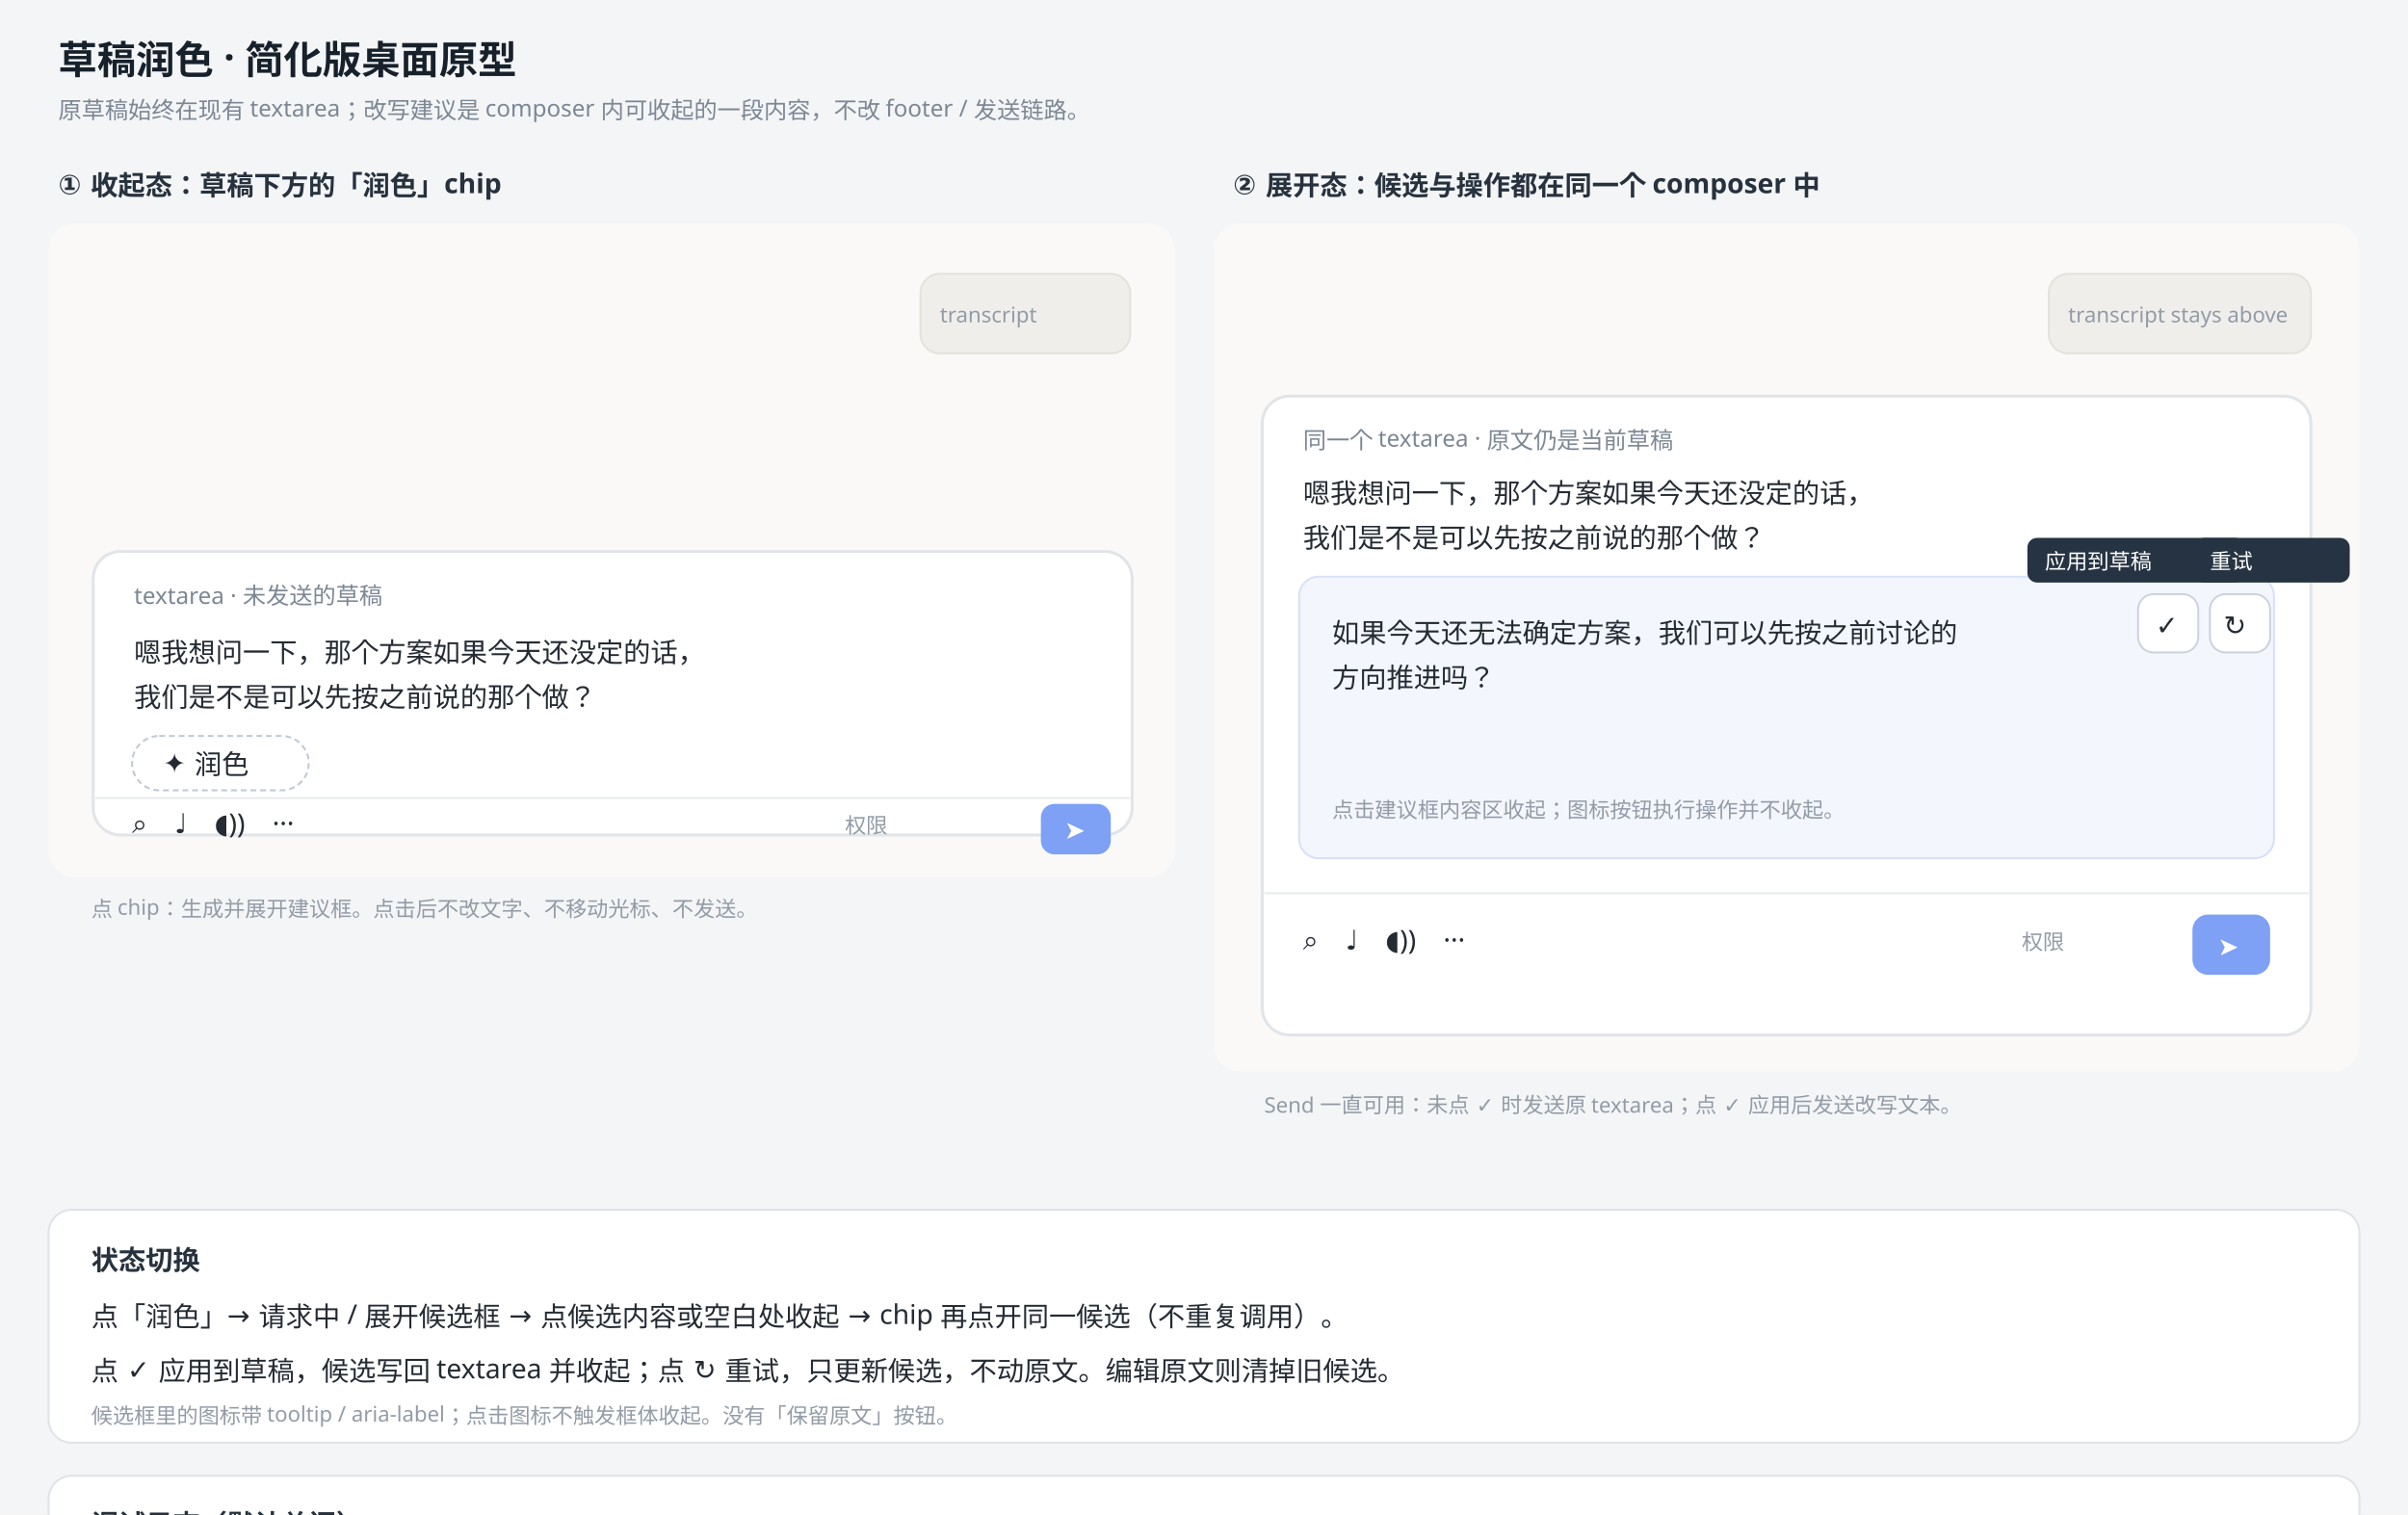
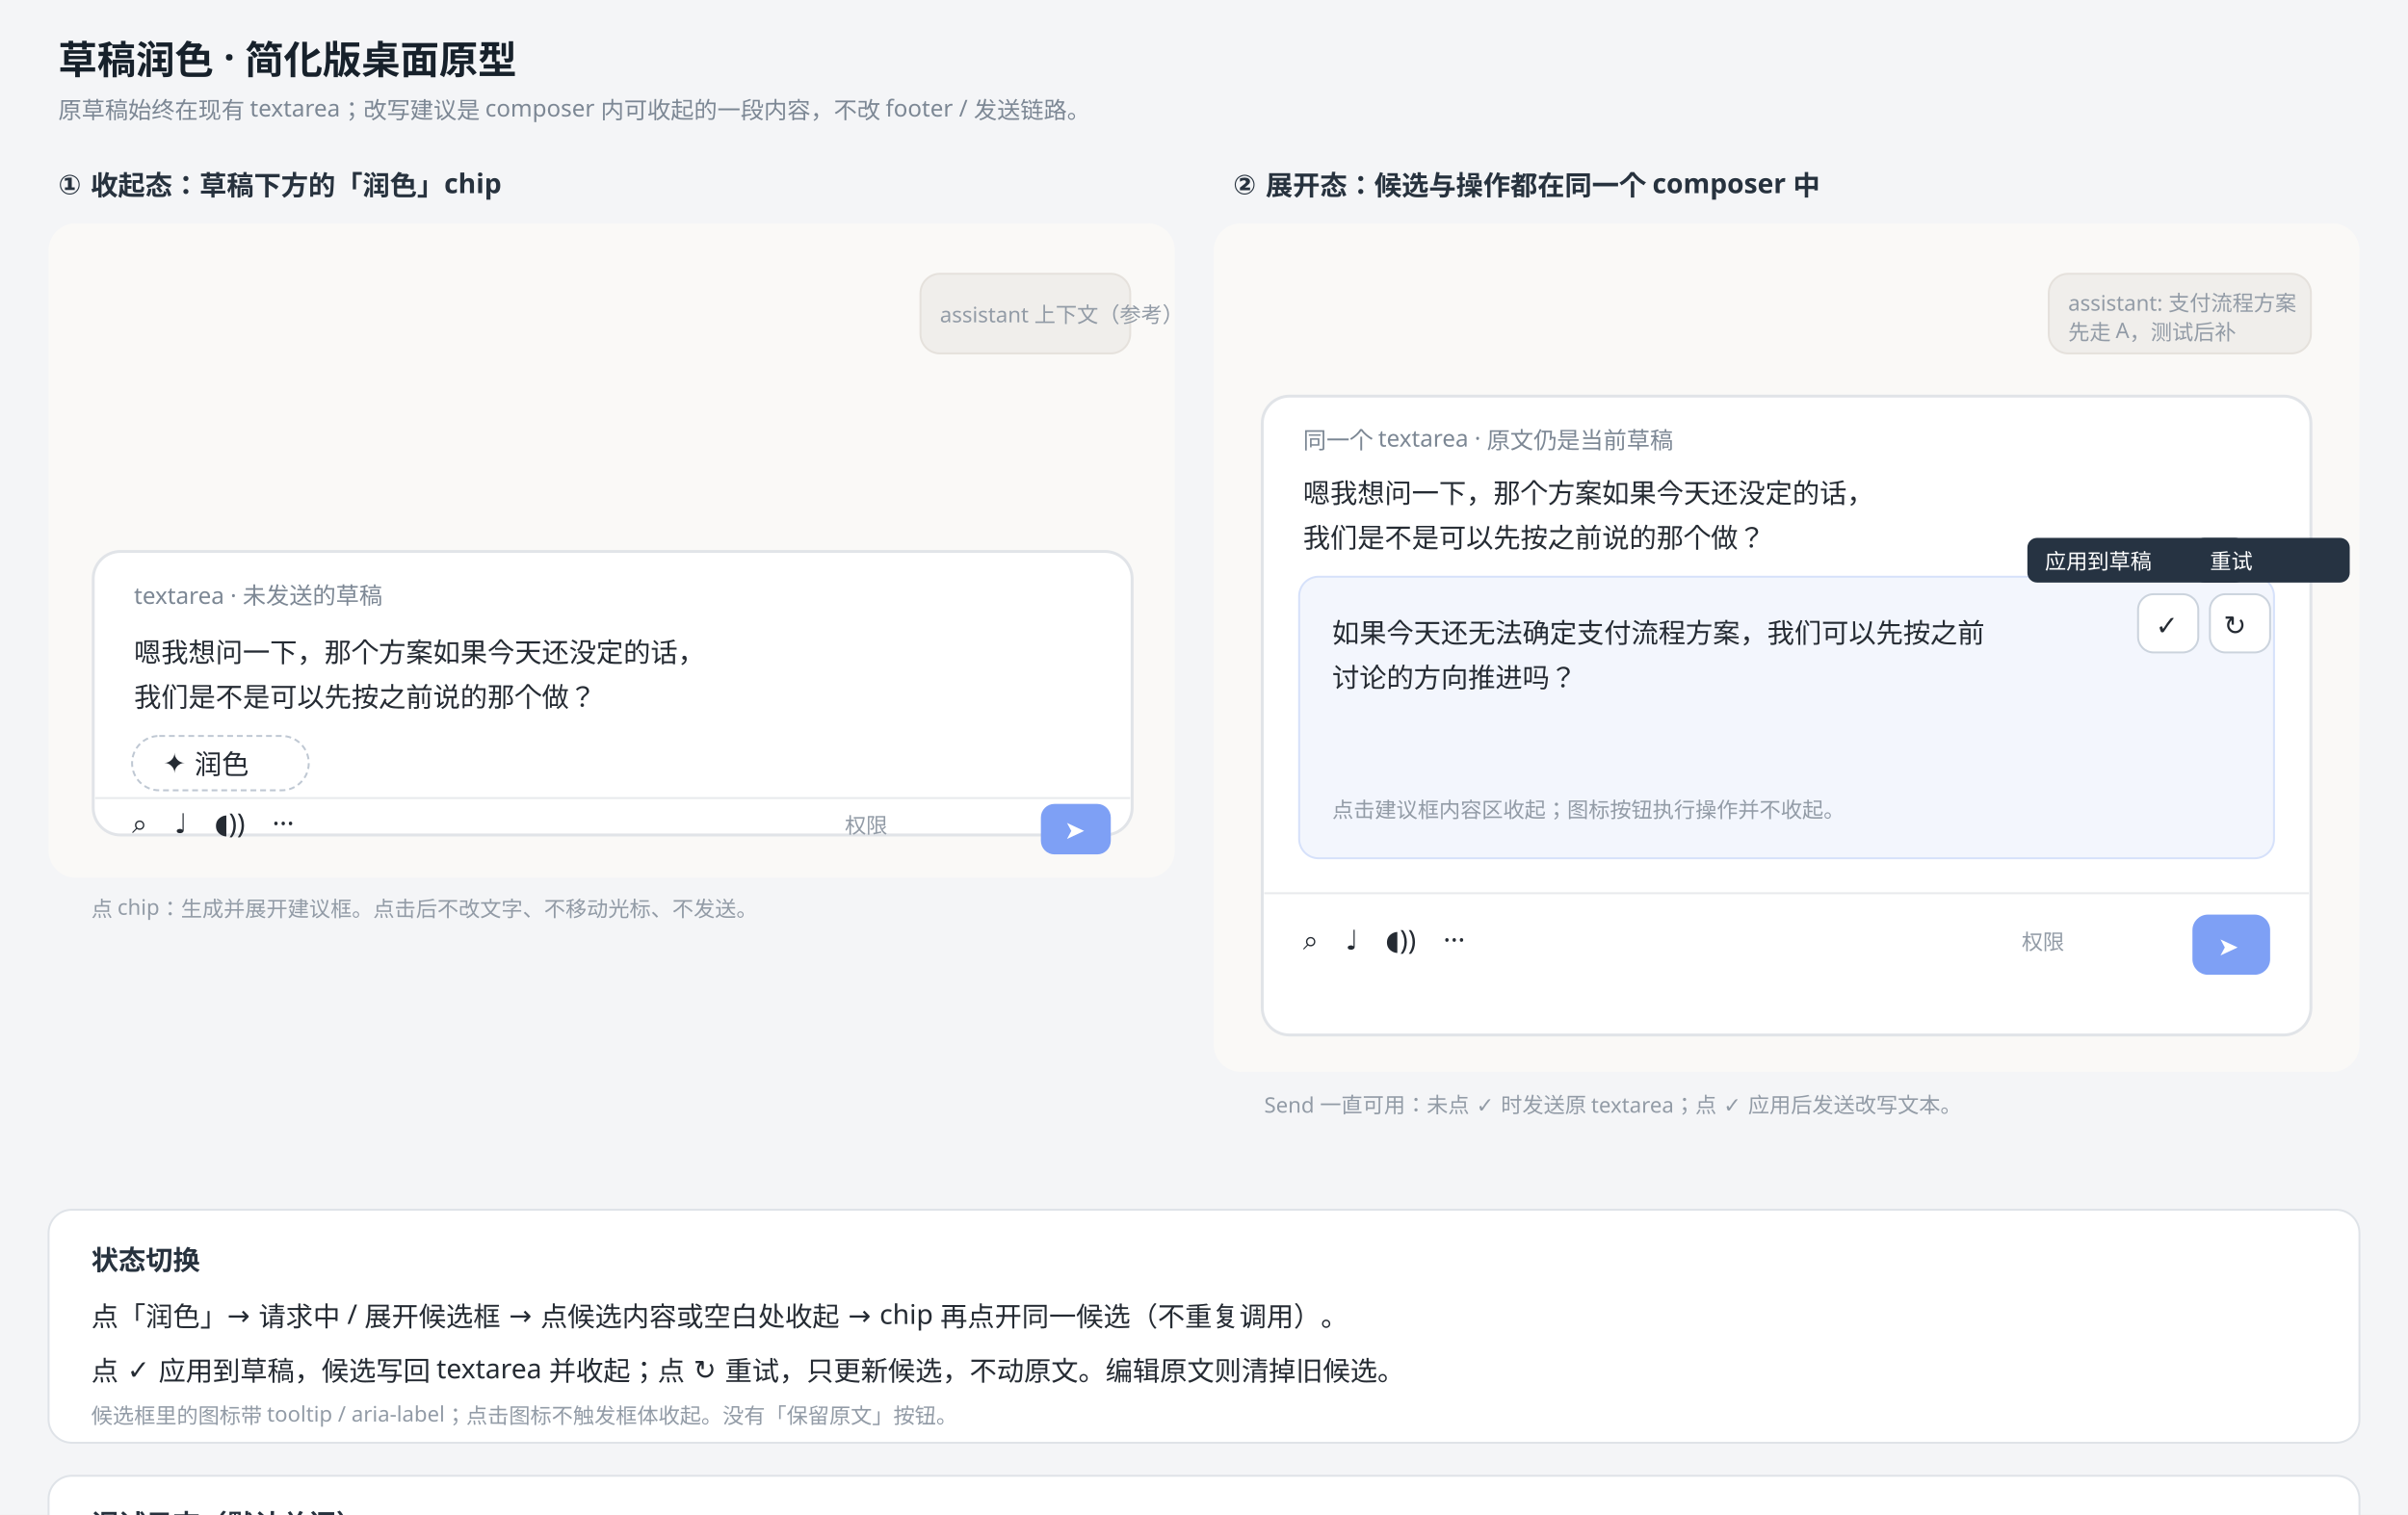
<svg xmlns="http://www.w3.org/2000/svg" width="1240" height="780" viewBox="0 0 1240 780" role="img" aria-labelledby="title desc">
  <defs>
    <style>
.bg{fill:#f4f5f7}.app{fill:#faf9f7}.composer{fill:#fff;stroke:#e1e4e8;stroke-width:1.5}.ink{fill:#252b33;font:14px system-ui,sans-serif}.muted{fill:#7c8794;font:12px system-ui,sans-serif}.tiny{fill:#929ba6;font:11px system-ui,sans-serif}.title{fill:#17212b;font:bold 20px system-ui,sans-serif}.h{fill:#27323e;font:bold 14px system-ui,sans-serif}.chip{fill:#fff;stroke:#bfc8d3;stroke-width:1;stroke-dasharray:3 2}.primary{fill:#7ea0f5}.primaryText{fill:white;font:bold 13px system-ui,sans-serif}.iconButton{fill:#fff;stroke:#cbd3dd;stroke-width:1}.candidate{fill:#f3f6fd;stroke:#d6e1fa;stroke-width:1}.rule{stroke:#e8eaed;stroke-width:1}.message{fill:#f0eeeb;stroke:#e5e1dc;stroke-width:1}.tip{fill:#263342}.tipText{fill:#fff;font:11px system-ui,sans-serif}
</style>
  </defs>
  <rect class="bg" width="1240" height="780" />
  <text x="30" y="38" class="title">草稿润色 · 简化版桌面原型</text>
  <text x="30" y="61" class="muted">原草稿始终在现有 textarea；改写建议是 composer 内可收起的一段内容，不改 footer / 发送链路。</text>
  <text x="30" y="100" class="h">① 收起态：草稿下方的「润色」chip</text>
  <rect x="25" y="115" width="580" height="337" rx="14" class="app" />
  <rect x="474" y="141" width="108" height="41" rx="10" class="message" />
-   <text x="484" y="166" class="tiny">transcript</text>
+   <text x="484" y="166" class="tiny">assistant 上下文（参考）</text>
  <rect x="48" y="284" width="535" height="146" rx="14" class="composer" />
  <text x="69" y="311" class="muted">textarea · 未发送的草稿</text>
  <text x="69" y="341" class="ink">嗯我想问一下，那个方案如果今天还没定的话，</text>
  <text x="69" y="364" class="ink">我们是不是可以先按之前说的那个做？</text>
  <rect x="68" y="379" width="91" height="28" rx="14" class="chip" />
  <text x="84" y="398" class="ink">✦ 润色</text>
  <line x1="49" y1="411" x2="582" y2="411" class="rule" />
  <text x="68" y="429" class="ink">⌕　♩　◖))　···</text>
  <text x="435" y="429" class="tiny">权限</text>
  <rect x="536" y="414" width="36" height="26" rx="7" class="primary" />
  <text x="548" y="432" class="primaryText">➤</text>
  <text x="47" y="472" class="tiny">点 chip：生成并展开建议框。点击后不改文字、不移动光标、不发送。</text>
  <text x="635" y="100" class="h">② 展开态：候选与操作都在同一个 composer 中</text>
  <rect x="625" y="115" width="590" height="437" rx="14" class="app" />
  <rect x="1055" y="141" width="135" height="41" rx="10" class="message" />
-   <text x="1065" y="166" class="tiny">transcript stays above</text>
+   <text x="1065" y="160" class="tiny">assistant: 支付流程方案</text>
+   <text x="1065" y="175" class="tiny">先走 A，测试后补</text>
  <rect x="650" y="204" width="540" height="329" rx="14" class="composer" />
  <text x="671" y="231" class="muted">同一个 textarea · 原文仍是当前草稿</text>
  <text x="671" y="259" class="ink">嗯我想问一下，那个方案如果今天还没定的话，</text>
  <text x="671" y="282" class="ink">我们是不是可以先按之前说的那个做？</text>
  <rect x="669" y="297" width="502" height="145" rx="10" class="candidate" />
  <rect x="1101" y="306" width="31" height="30" rx="8" class="iconButton" />
  <text x="1110" y="327" class="ink">✓</text>
  <rect x="1138" y="306" width="31" height="30" rx="8" class="iconButton" />
  <text x="1145" y="327" class="ink">↻</text>
  <rect x="1044" y="277" width="112" height="23" rx="5" class="tip" />
  <text x="1053" y="293" class="tipText">应用到草稿</text>
  <rect x="1130" y="277" width="80" height="23" rx="5" class="tip" />
  <text x="1138" y="293" class="tipText">重试</text>
-   <text x="686" y="331" class="ink">如果今天还无法确定方案，我们可以先按之前讨论的</text>
-   <text x="686" y="354" class="ink">方向推进吗？</text>
+   <text x="686" y="331" class="ink">如果今天还无法确定支付流程方案，我们可以先按之前</text>
+   <text x="686" y="354" class="ink">讨论的方向推进吗？</text>
  <text x="686" y="421" class="tiny">点击建议框内容区收起；图标按钮执行操作并不收起。</text>
  <line x1="651" y1="460" x2="1189" y2="460" class="rule" />
  <text x="671" y="489" class="ink">⌕　♩　◖))　···</text>
  <text x="1041" y="489" class="tiny">权限</text>
  <rect x="1129" y="471" width="40" height="31" rx="8" class="primary" />
  <text x="1142" y="492" class="primaryText">➤</text>
  <text x="651" y="573" class="tiny">Send 一直可用：未点 ✓ 时发送原 textarea；点 ✓ 应用后发送改写文本。</text>
  <rect x="25" y="623" width="1190" height="120" rx="12" fill="#fff" stroke="#dfe3e8" />
  <text x="47" y="654" class="h">状态切换</text>
  <text x="47" y="683" class="ink">点「润色」→ 请求中 / 展开候选框 → 点候选内容或空白处收起 → chip 再点开同一候选（不重复调用）。</text>
  <text x="47" y="711" class="ink">点 ✓ 应用到草稿，候选写回 textarea 并收起；点 ↻ 重试，只更新候选，不动原文。编辑原文则清掉旧候选。</text>
  <text x="47" y="733" class="tiny">候选框里的图标带 tooltip / aria-label；点击图标不触发框体收起。没有「保留原文」按钮。</text>
  <rect x="25" y="760" width="1190" height="96" rx="12" fill="#fff" stroke="#dfe3e8" />
  <text x="47" y="790" class="h">调试日志（默认关闭）</text>
  <text x="47" y="816" class="ink">Settings → Diagnostics 的 reply-suggestions 区块：开关默认关闭；开启即写本机日志，无二次确认、无清空按钮。</text>
-   <text x="47" y="840" class="tiny">开启后会把草稿与候选原文写入 ~/.cloudpit/reply-suggestions-debug.jsonl；仅本机、不上传、不参与遥测；2 MB × 4 份轮转是唯一保留策略。</text>
+   <text x="47" y="840" class="tiny">开启后会把当前草稿、最近对话上下文与候选原文写入 ~/.cloudpit/reply-suggestions-debug.jsonl；仅本机、不上传、不参与遥测；2 MB × 4 份轮转是唯一保留策略。</text>
</svg>
